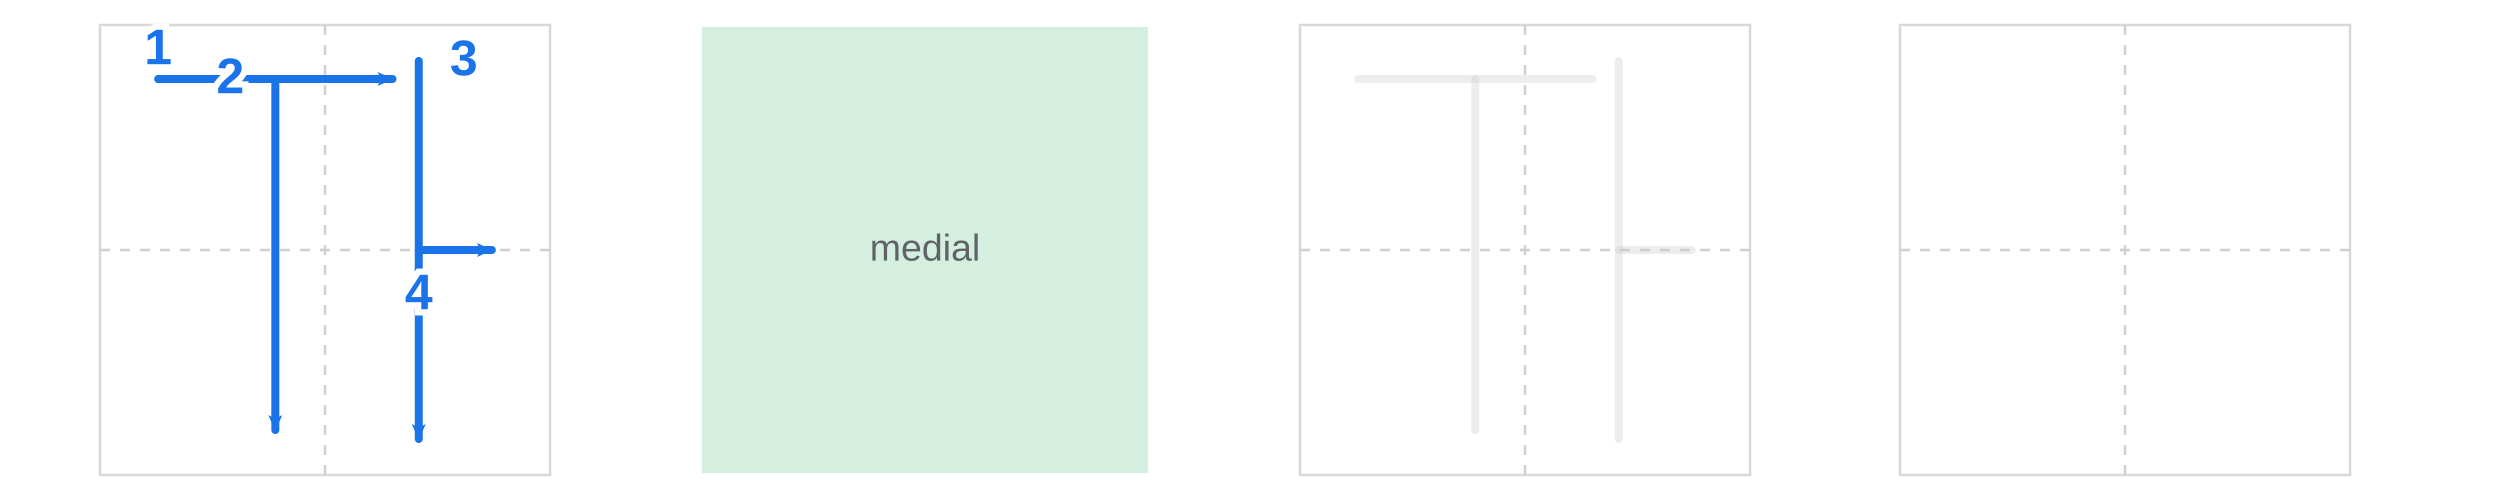
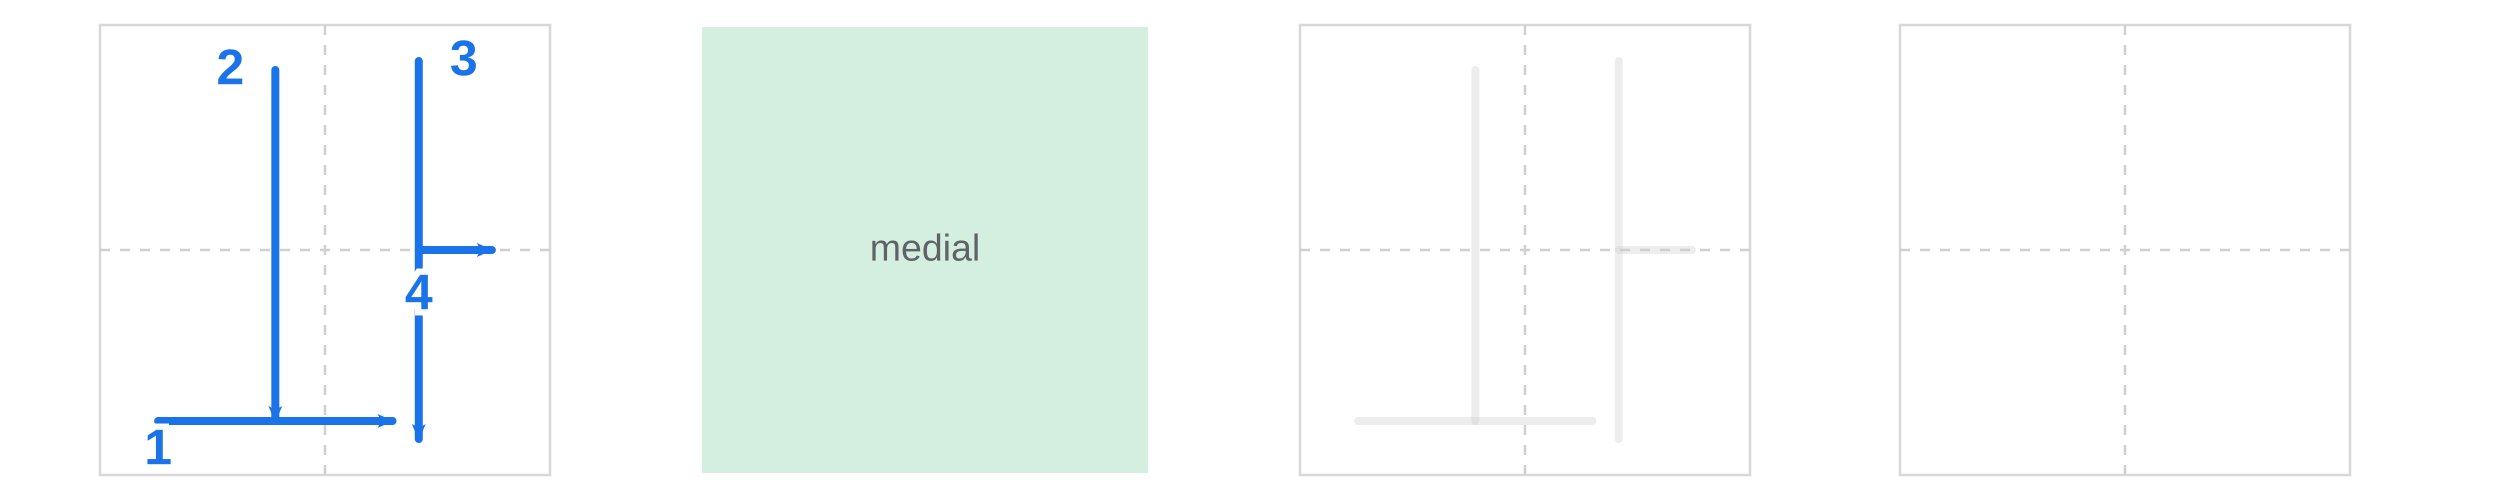
<svg xmlns="http://www.w3.org/2000/svg" width="1000" height="200" viewBox="0 0 1000 200">
  <rect x="0" y="0" width="1000" height="200" fill="#ffffff" />
  <defs>
    <marker id="arrow-init" viewBox="0 0 7 7" refX="6" refY="3.5" markerWidth="7" markerHeight="7" markerUnits="userSpaceOnUse" orient="auto">
      <path d="M0,0.7 L6.3,3.5 L0,6.3 L1.5,3.5 z" fill="#D93025" />
    </marker>
    <marker id="arrow-med" viewBox="0 0 7 7" refX="6" refY="3.5" markerWidth="7" markerHeight="7" markerUnits="userSpaceOnUse" orient="auto">
      <path d="M0,0.7 L6.3,3.5 L0,6.3 L1.5,3.5 z" fill="#1A73E8" />
    </marker>
    <marker id="arrow-fin" viewBox="0 0 7 7" refX="6" refY="3.5" markerWidth="7" markerHeight="7" markerUnits="userSpaceOnUse" orient="auto">
      <path d="M0,0.7 L6.3,3.5 L0,6.3 L1.5,3.5 z" fill="#1E8E3E" />
    </marker>
  </defs>
  <rect x="40" y="10" width="180" height="180" fill="#ffffff" stroke="#d8d8d8" stroke-width="1" />
  <line x1="130.0" y1="10" x2="130.0" y2="190" stroke="#d0d0d0" stroke-width="1" stroke-dasharray="4,4" />
  <line x1="40" y1="100.0" x2="220" y2="100.0" stroke="#d0d0d0" stroke-width="1" stroke-dasharray="4,4" />
-   <path d="M 63.26 31.60 L 157.00 31.60" fill="none" stroke="#1A73E8" stroke-width="3.2" stroke-linecap="round" stroke-linejoin="round" opacity="1.0" marker-end="url(#arrow-med)" />
-   <text x="63.26" y="20.00" font-family="Arial, sans-serif" font-size="20" font-weight="700" text-anchor="middle" dominant-baseline="middle" paint-order="stroke fill" stroke="#FFFFFF" stroke-width="5" fill="#1A73E8">1</text>
-   <path d="M 110.13 31.60 L 110.13 172.00" fill="none" stroke="#1A73E8" stroke-width="3.2" stroke-linecap="round" stroke-linejoin="round" opacity="1.0" marker-end="url(#arrow-med)" />
-   <text x="92.13" y="31.60" font-family="Arial, sans-serif" font-size="20" font-weight="700" text-anchor="middle" dominant-baseline="middle" paint-order="stroke fill" stroke="#FFFFFF" stroke-width="5" fill="#1A73E8">2</text>
+   <path d="M 63.26 168.40 L 157.00 168.40" fill="none" stroke="#1A73E8" stroke-width="3.2" stroke-linecap="round" stroke-linejoin="round" opacity="1.0" marker-end="url(#arrow-med)" />
+   <text x="63.26" y="180.00" font-family="Arial, sans-serif" font-size="20" font-weight="700" text-anchor="middle" dominant-baseline="middle" paint-order="stroke fill" stroke="#FFFFFF" stroke-width="5" fill="#1A73E8">1</text>
+   <path d="M 110.13 28.00 L 110.13 168.40" fill="none" stroke="#1A73E8" stroke-width="3.2" stroke-linecap="round" stroke-linejoin="round" opacity="1.0" marker-end="url(#arrow-med)" />
+   <text x="92.13" y="28.00" font-family="Arial, sans-serif" font-size="20" font-weight="700" text-anchor="middle" dominant-baseline="middle" paint-order="stroke fill" stroke="#FFFFFF" stroke-width="5" fill="#1A73E8">2</text>
  <path d="M 167.51 24.40 L 167.51 175.60" fill="none" stroke="#1A73E8" stroke-width="3.2" stroke-linecap="round" stroke-linejoin="round" opacity="1.0" marker-end="url(#arrow-med)" />
  <text x="185.51" y="24.40" font-family="Arial, sans-serif" font-size="20" font-weight="700" text-anchor="middle" dominant-baseline="middle" paint-order="stroke fill" stroke="#FFFFFF" stroke-width="5" fill="#1A73E8">3</text>
  <path d="M 167.51 100.00 L 196.74 100.00" fill="none" stroke="#1A73E8" stroke-width="3.2" stroke-linecap="round" stroke-linejoin="round" opacity="1.0" marker-end="url(#arrow-med)" />
  <text x="167.51" y="118.00" font-family="Arial, sans-serif" font-size="20" font-weight="700" text-anchor="middle" dominant-baseline="middle" paint-order="stroke fill" stroke="#FFFFFF" stroke-width="5" fill="#1A73E8">4</text>
  <rect x="280" y="10" width="180" height="180" fill="#ffffff" stroke="#d8d8d8" stroke-width="1" />
  <rect x="280.00" y="10.00" width="180.00" height="180.00" fill="#D4EFDF" stroke="#ffffff" stroke-width="1.5" />
  <text x="370.00" y="100.00" font-family="Arial, sans-serif" font-size="15" text-anchor="middle" dominant-baseline="middle" fill="#5f6368">medial</text>
  <rect x="520" y="10" width="180" height="180" fill="#ffffff" stroke="#d8d8d8" stroke-width="1" />
  <line x1="610.0" y1="10" x2="610.0" y2="190" stroke="#d0d0d0" stroke-width="1" stroke-dasharray="4,4" />
  <line x1="520" y1="100.0" x2="700" y2="100.0" stroke="#d0d0d0" stroke-width="1" stroke-dasharray="4,4" />
-   <path d="M 543.26 31.60 L 637.00 31.60" fill="none" stroke="#CCCCCC" stroke-width="3.2" stroke-linecap="round" stroke-linejoin="round" opacity="0.35" />
-   <path d="M 590.13 31.60 L 590.13 172.00" fill="none" stroke="#CCCCCC" stroke-width="3.2" stroke-linecap="round" stroke-linejoin="round" opacity="0.35" />
+   <path d="M 543.26 168.40 L 637.00 168.40" fill="none" stroke="#CCCCCC" stroke-width="3.2" stroke-linecap="round" stroke-linejoin="round" opacity="0.35" />
+   <path d="M 590.13 28.00 L 590.13 168.40" fill="none" stroke="#CCCCCC" stroke-width="3.2" stroke-linecap="round" stroke-linejoin="round" opacity="0.35" />
  <path d="M 647.51 24.40 L 647.51 175.60" fill="none" stroke="#CCCCCC" stroke-width="3.2" stroke-linecap="round" stroke-linejoin="round" opacity="0.35" />
  <path d="M 647.51 100.00 L 676.74 100.00" fill="none" stroke="#CCCCCC" stroke-width="3.2" stroke-linecap="round" stroke-linejoin="round" opacity="0.35" />
  <rect x="760" y="10" width="180" height="180" fill="#ffffff" stroke="#d8d8d8" stroke-width="1" />
  <line x1="850.0" y1="10" x2="850.0" y2="190" stroke="#d0d0d0" stroke-width="1" stroke-dasharray="4,4" />
  <line x1="760" y1="100.0" x2="940" y2="100.0" stroke="#d0d0d0" stroke-width="1" stroke-dasharray="4,4" />
</svg>
